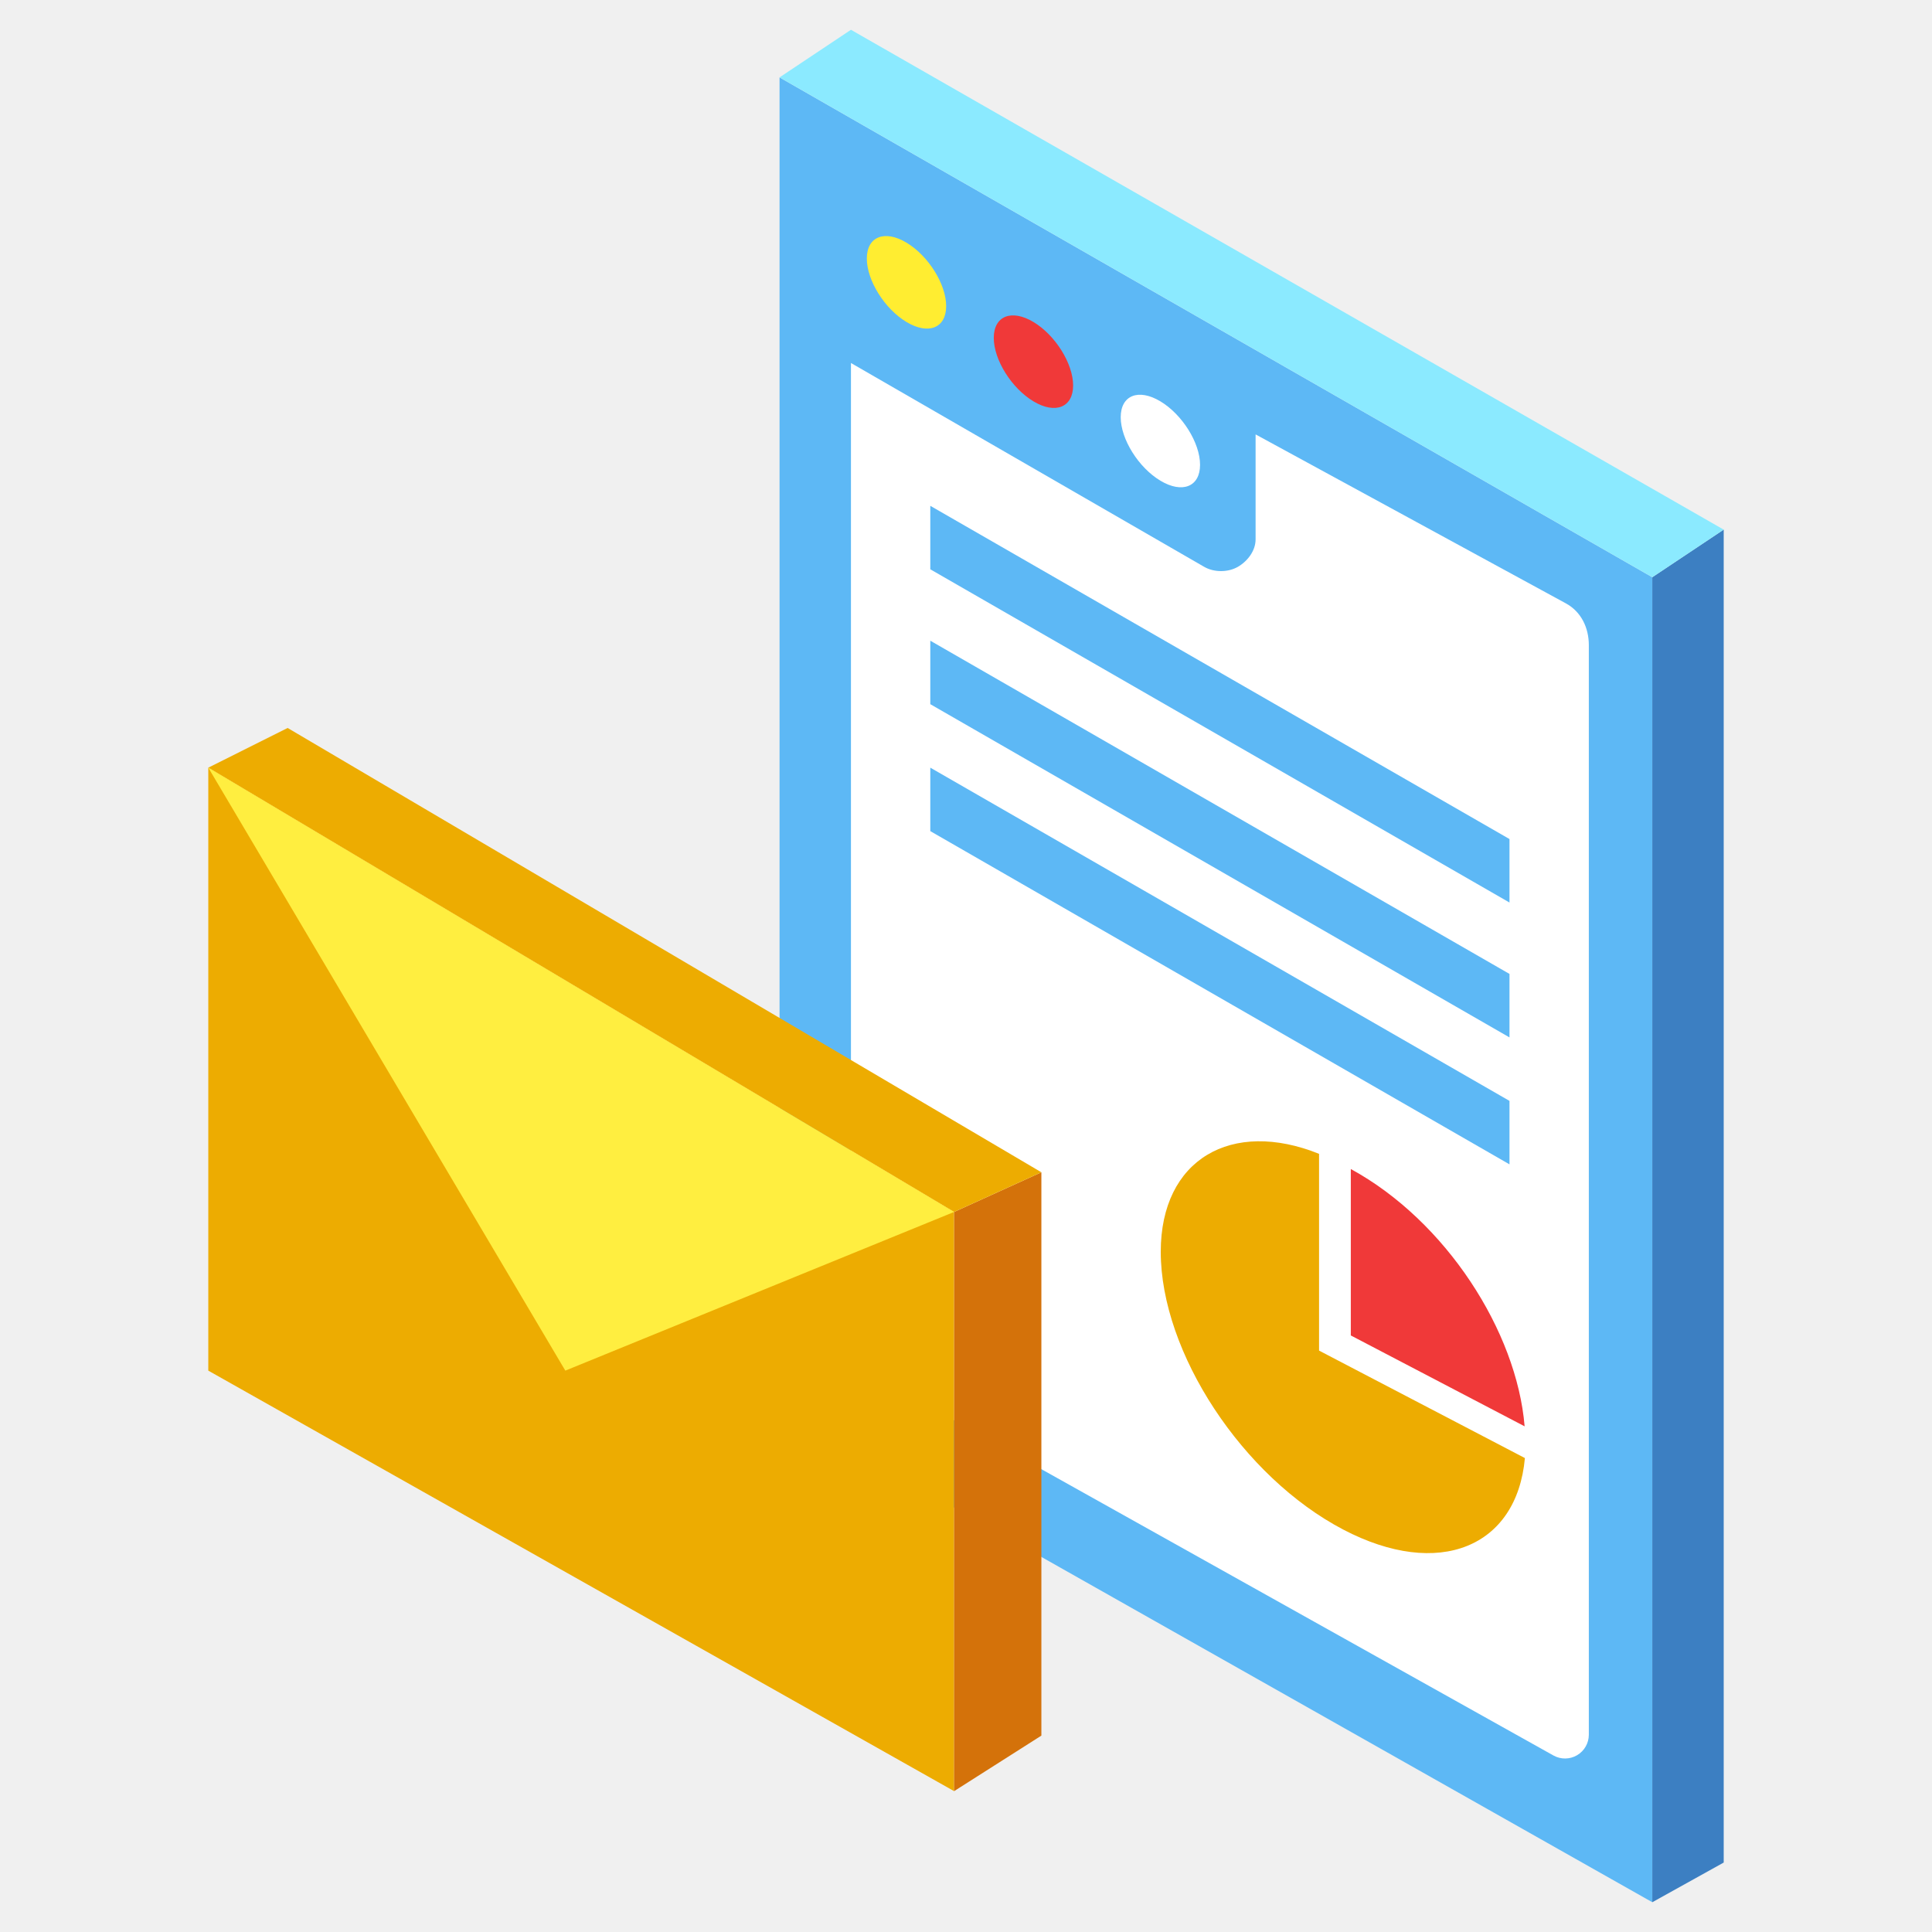
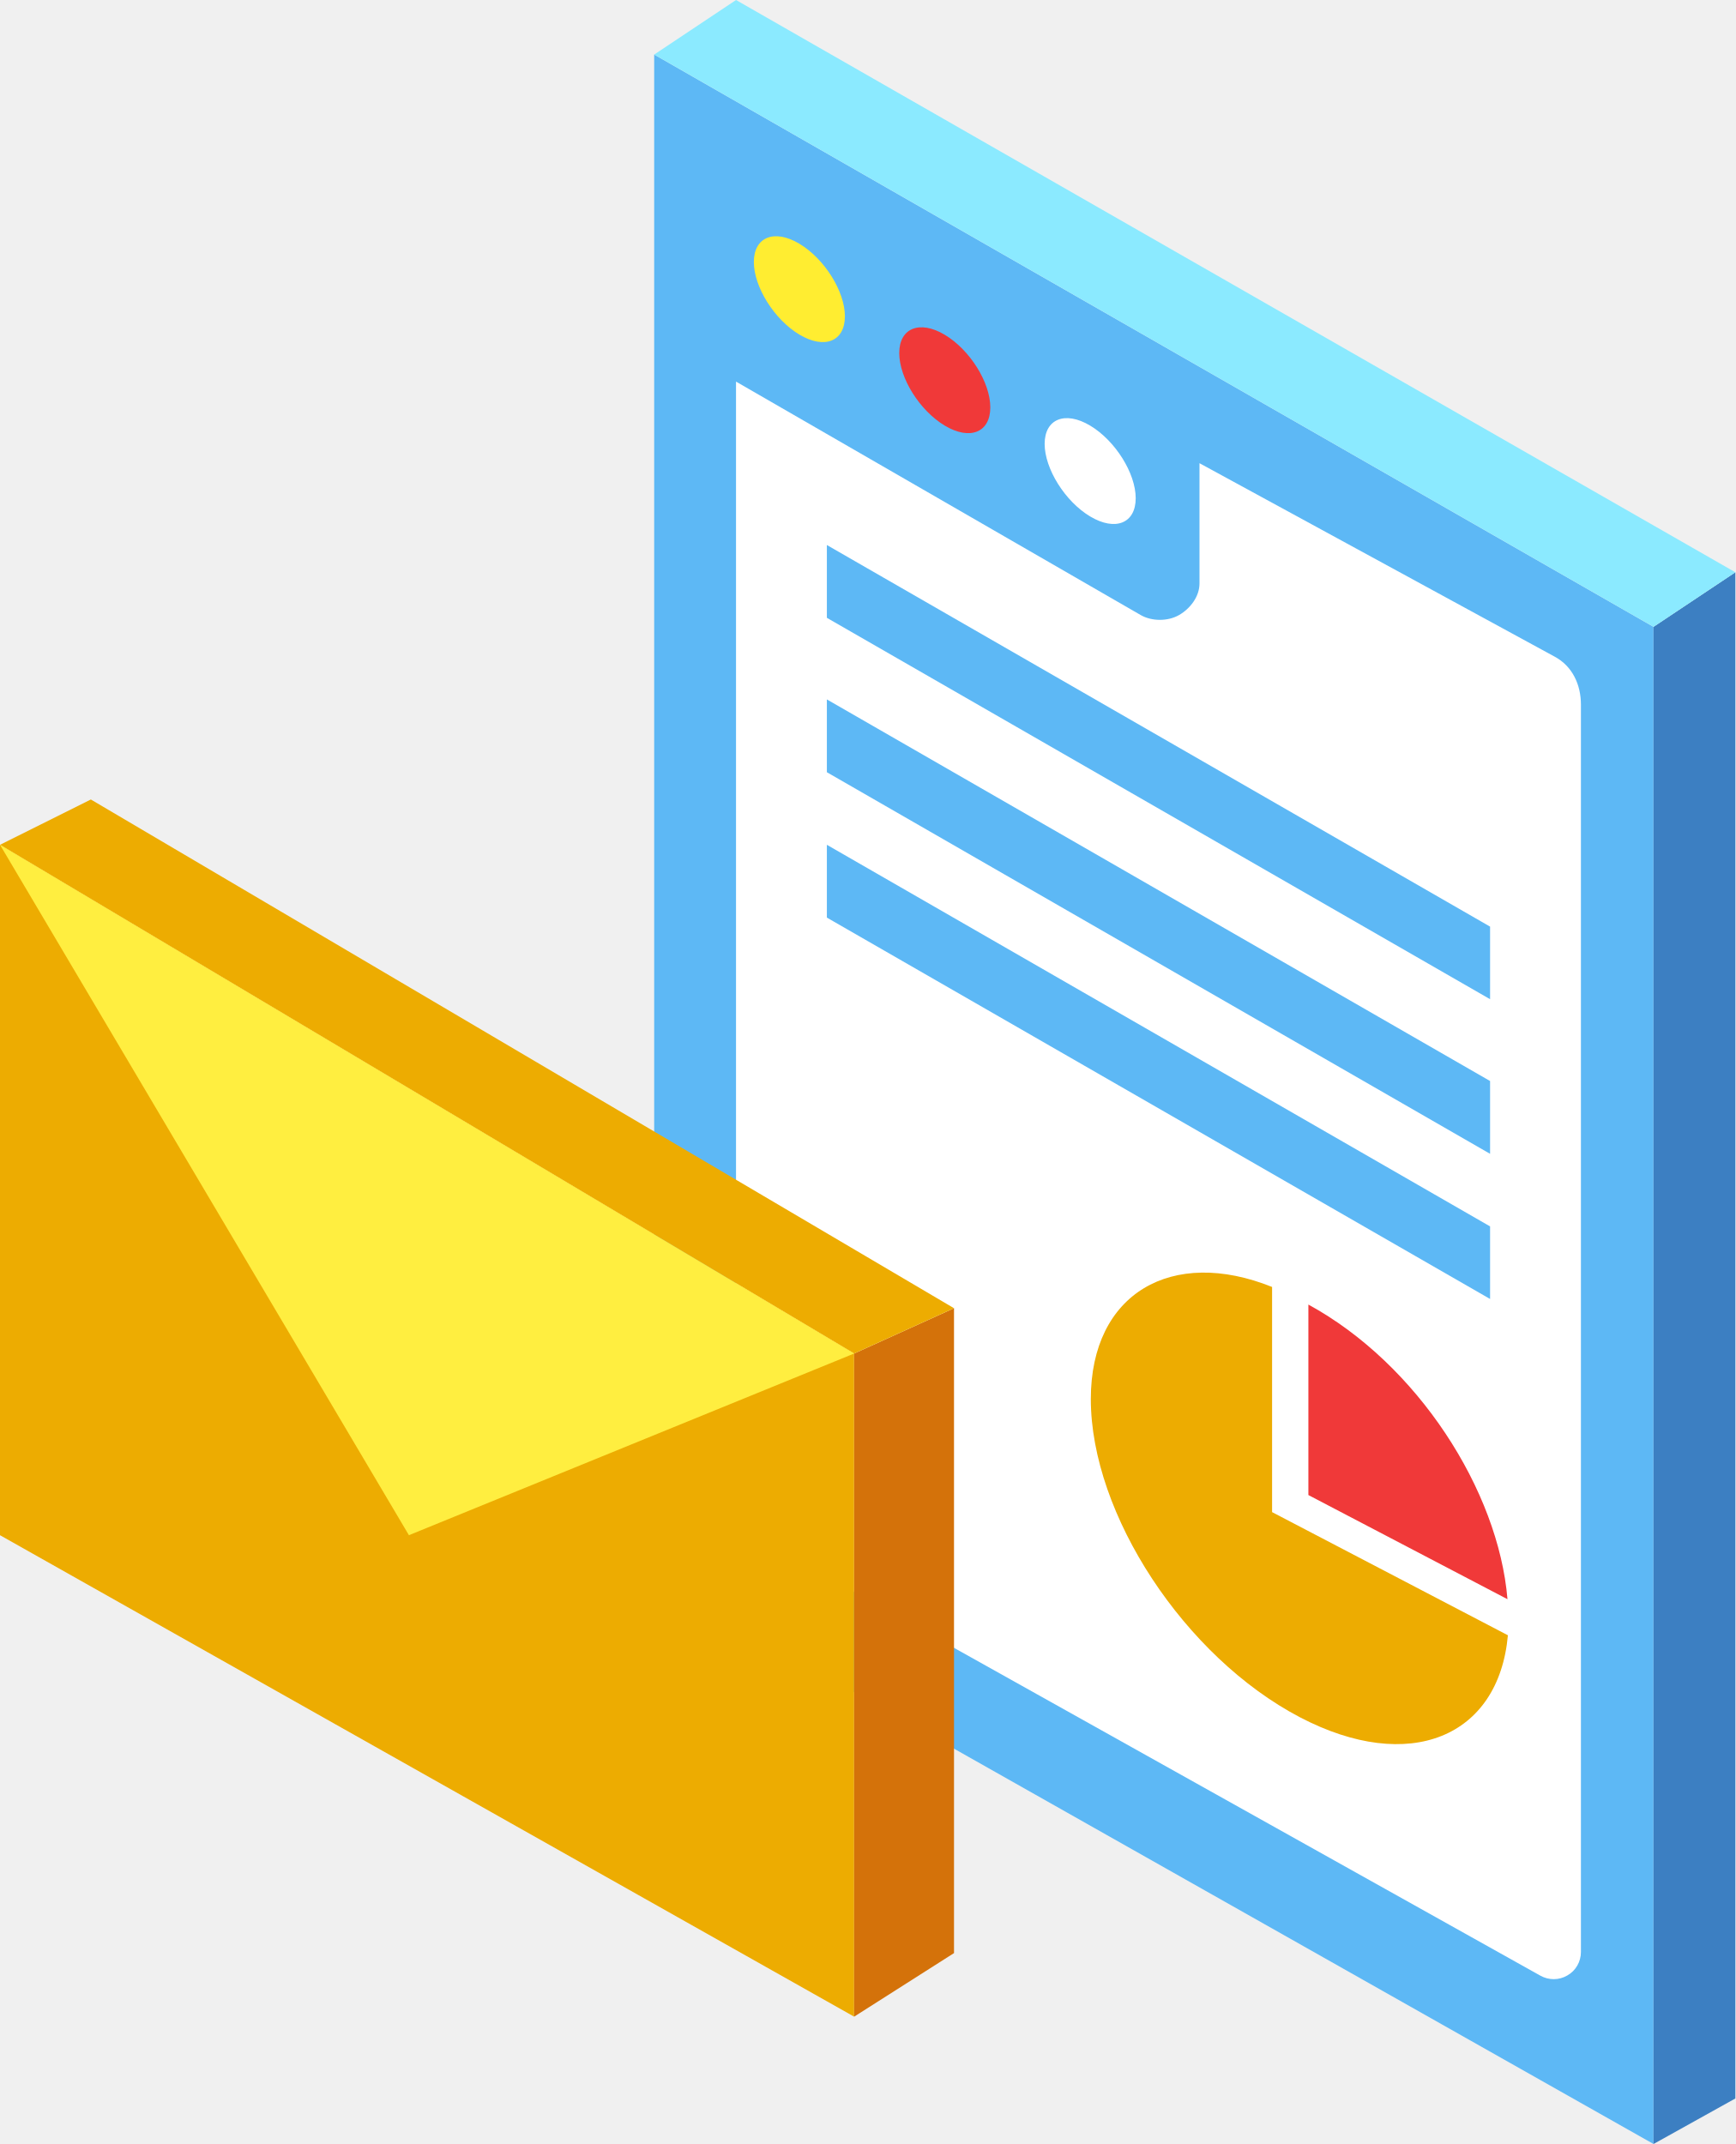
- <svg xmlns="http://www.w3.org/2000/svg" width="512" height="512" enable-background="new 0 0 512 512" viewBox="0 0 512 512">
-   <polygon fill="#5DB8F5" points="206.589 373.384 206.589 20.506 437.877 152.971 437.877 504.108" />
-   <polygon fill="#3C7FC2" points="437.877 504.108 456.8 493.596 456.8 140.356 437.877 152.971" />
-   <polygon fill="#8BEAFF" points="206.589 20.506 225.512 7.891 456.8 140.356 437.877 152.971" />
-   <path fill="#FFF" d="M225.512,361.131V96.2l93.617,54.02c2.601,1.503,6.308,1.501,8.911,0c2.599-1.504,4.706-4.28,4.706-7.284    v-27.812l82.228,44.776c4.058,2.21,6.083,6.46,6.083,11.081v288.733c0,2.238-1.188,4.308-3.117,5.439    c-1.93,1.133-4.315,1.157-6.269,0.065L225.512,361.131z" />
-   <polygon fill="#5DB8F5" points="246.538 134.048 400.03 222.357 400.03 239.179 246.538 150.869" />
-   <polygon fill="#5DB8F5" points="246.538 169.792 400.03 258.102 400.03 274.923 246.538 186.614" />
-   <polygon fill="#5DB8F5" points="246.538 203.435 400.03 291.745 400.03 308.565 246.538 220.255" />
-   <polygon fill="#EDAC01" points="55.2 203.435 55.2 363.232 252.847 474.671 252.847 321.181" />
-   <polygon fill="#D4720A" points="252.847 474.671 275.976 459.954 275.976 310.667 252.847 321.181" />
-   <polygon fill="#EDAC01" points="55.2 203.435 76.227 192.921 275.976 310.667 252.847 321.181" />
-   <polygon fill="#FFEE40" points="55.2 203.435 149.818 363.232 252.847 321.181" />
-   <g>
-     <path fill="#F03939" d="M357.979,353.909l46.063,24.082c-2.074-25.134-20.834-54.425-46.063-68.185V353.909z" />
-     <path fill="#EDAC01" d="M349.567,357.924V305.78c-23.129-9.311-41.956,1.384-41.956,25.952c0,26.711,21.696,59.68,48.407,73.645    c25.293,13.222,45.963,4.647,48.097-18.975L349.567,357.924z" />
-   </g>
-   <g>
-     <path fill="#FFF" d="M318.027,123.181c0,5.807-4.705,7.69-10.513,4.206s-10.513-11.013-10.513-16.821    c0-5.807,4.705-7.69,10.513-4.206C313.322,109.845,318.027,117.375,318.027,123.181z" />
-     <path fill="#F03939" d="M284.387,102.154c0,5.808-4.708,7.691-10.514,4.206c-5.807-3.485-10.513-11.013-10.513-16.82    s4.706-7.691,10.513-4.206C279.679,88.819,284.387,96.349,284.387,102.154z" />
-     <path fill="#FFED31" d="M250.744,81.128c0,5.807-4.706,7.69-10.513,4.206c-5.807-3.485-10.513-11.014-10.513-16.821    s4.706-7.69,10.513-4.206C246.038,67.793,250.744,75.323,250.744,81.128z" />
+ <svg xmlns="http://www.w3.org/2000/svg" id="Layer_2" viewBox="0 0 80.8 99.84">
+   <defs>
+     <style>.cls-1{fill:#f03939;}.cls-2{fill:#fff;}.cls-3{fill:#ffee40;}.cls-4{fill:#ffed31;}.cls-5{fill:#edac01;}.cls-6{fill:#8beaff;}.cls-7{fill:#d4720a;}.cls-8{fill:#3c7fc2;}.cls-9{fill:#5db8f5;}</style>
+   </defs>
+   <g id="Layer_1-2">
+     <polygon class="cls-9" points="30.46 73.54 30.46 2.54 76.99 29.19 76.99 99.84 30.46 73.54" />
+     <polygon class="cls-8" points="76.99 99.84 80.8 97.72 80.8 26.65 76.99 29.19 76.99 99.84" />
+     <polygon class="cls-6" points="30.46 2.54 34.27 0 80.8 26.65 76.99 29.19 30.46 2.54" />
+     <path class="cls-2" d="M34.27,71.07V17.77l18.84,10.87c.52,.3,1.27,.3,1.79,0,.52-.3,.95-.86,.95-1.47v-5.6l16.54,9.01c.82,.44,1.22,1.3,1.22,2.23v58.09c0,.45-.24,.87-.63,1.09-.39,.23-.87,.23-1.26,.01l-37.45-20.94Z" />
+     <polygon class="cls-9" points="38.5 25.38 69.38 43.15 69.38 46.53 38.5 28.77 38.5 25.38" />
+     <polygon class="cls-9" points="38.5 32.57 69.38 50.34 69.38 53.73 38.5 35.96 38.5 32.57" />
+     <polygon class="cls-9" points="38.5 39.34 69.38 57.11 69.38 60.49 38.5 42.73 38.5 39.34" />
+     <polygon class="cls-5" points="0 39.34 0 71.49 39.77 93.91 39.77 63.03 0 39.34" />
+     <polygon class="cls-7" points="39.77 93.91 44.42 90.95 44.42 60.92 39.77 63.03 39.77 93.91" />
+     <polygon class="cls-5" points="0 39.34 4.23 37.23 44.42 60.92 39.77 63.03 0 39.34" />
+     <polygon class="cls-3" points="0 39.34 19.04 71.49 39.77 63.03 0 39.34" />
+     <g>
+       <path class="cls-1" d="M60.92,69.62l9.27,4.85c-.42-5.06-4.19-10.95-9.27-13.72v8.87Z" />
+       <path class="cls-5" d="M59.23,70.42v-10.49c-4.65-1.87-8.44,.28-8.44,5.22,0,5.37,4.37,12.01,9.74,14.82,5.09,2.66,9.25,.93,9.68-3.82l-10.97-5.73Z" />
+     </g>
+     <g>
+       <path class="cls-2" d="M52.88,23.2c0,1.17-.95,1.55-2.12,.85s-2.12-2.22-2.12-3.38,.95-1.55,2.12-.85c1.17,.7,2.12,2.22,2.12,3.38Z" />
+       <path class="cls-1" d="M46.11,18.97c0,1.17-.95,1.55-2.12,.85-1.17-.7-2.12-2.22-2.12-3.38s.95-1.55,2.12-.85c1.17,.7,2.12,2.22,2.12,3.38Z" />
+       <path class="cls-4" d="M39.34,14.73c0,1.17-.95,1.55-2.12,.85-1.17-.7-2.12-2.22-2.12-3.38s.95-1.55,2.12-.85c1.17,.7,2.12,2.22,2.12,3.38Z" />
+     </g>
  </g>
</svg>
